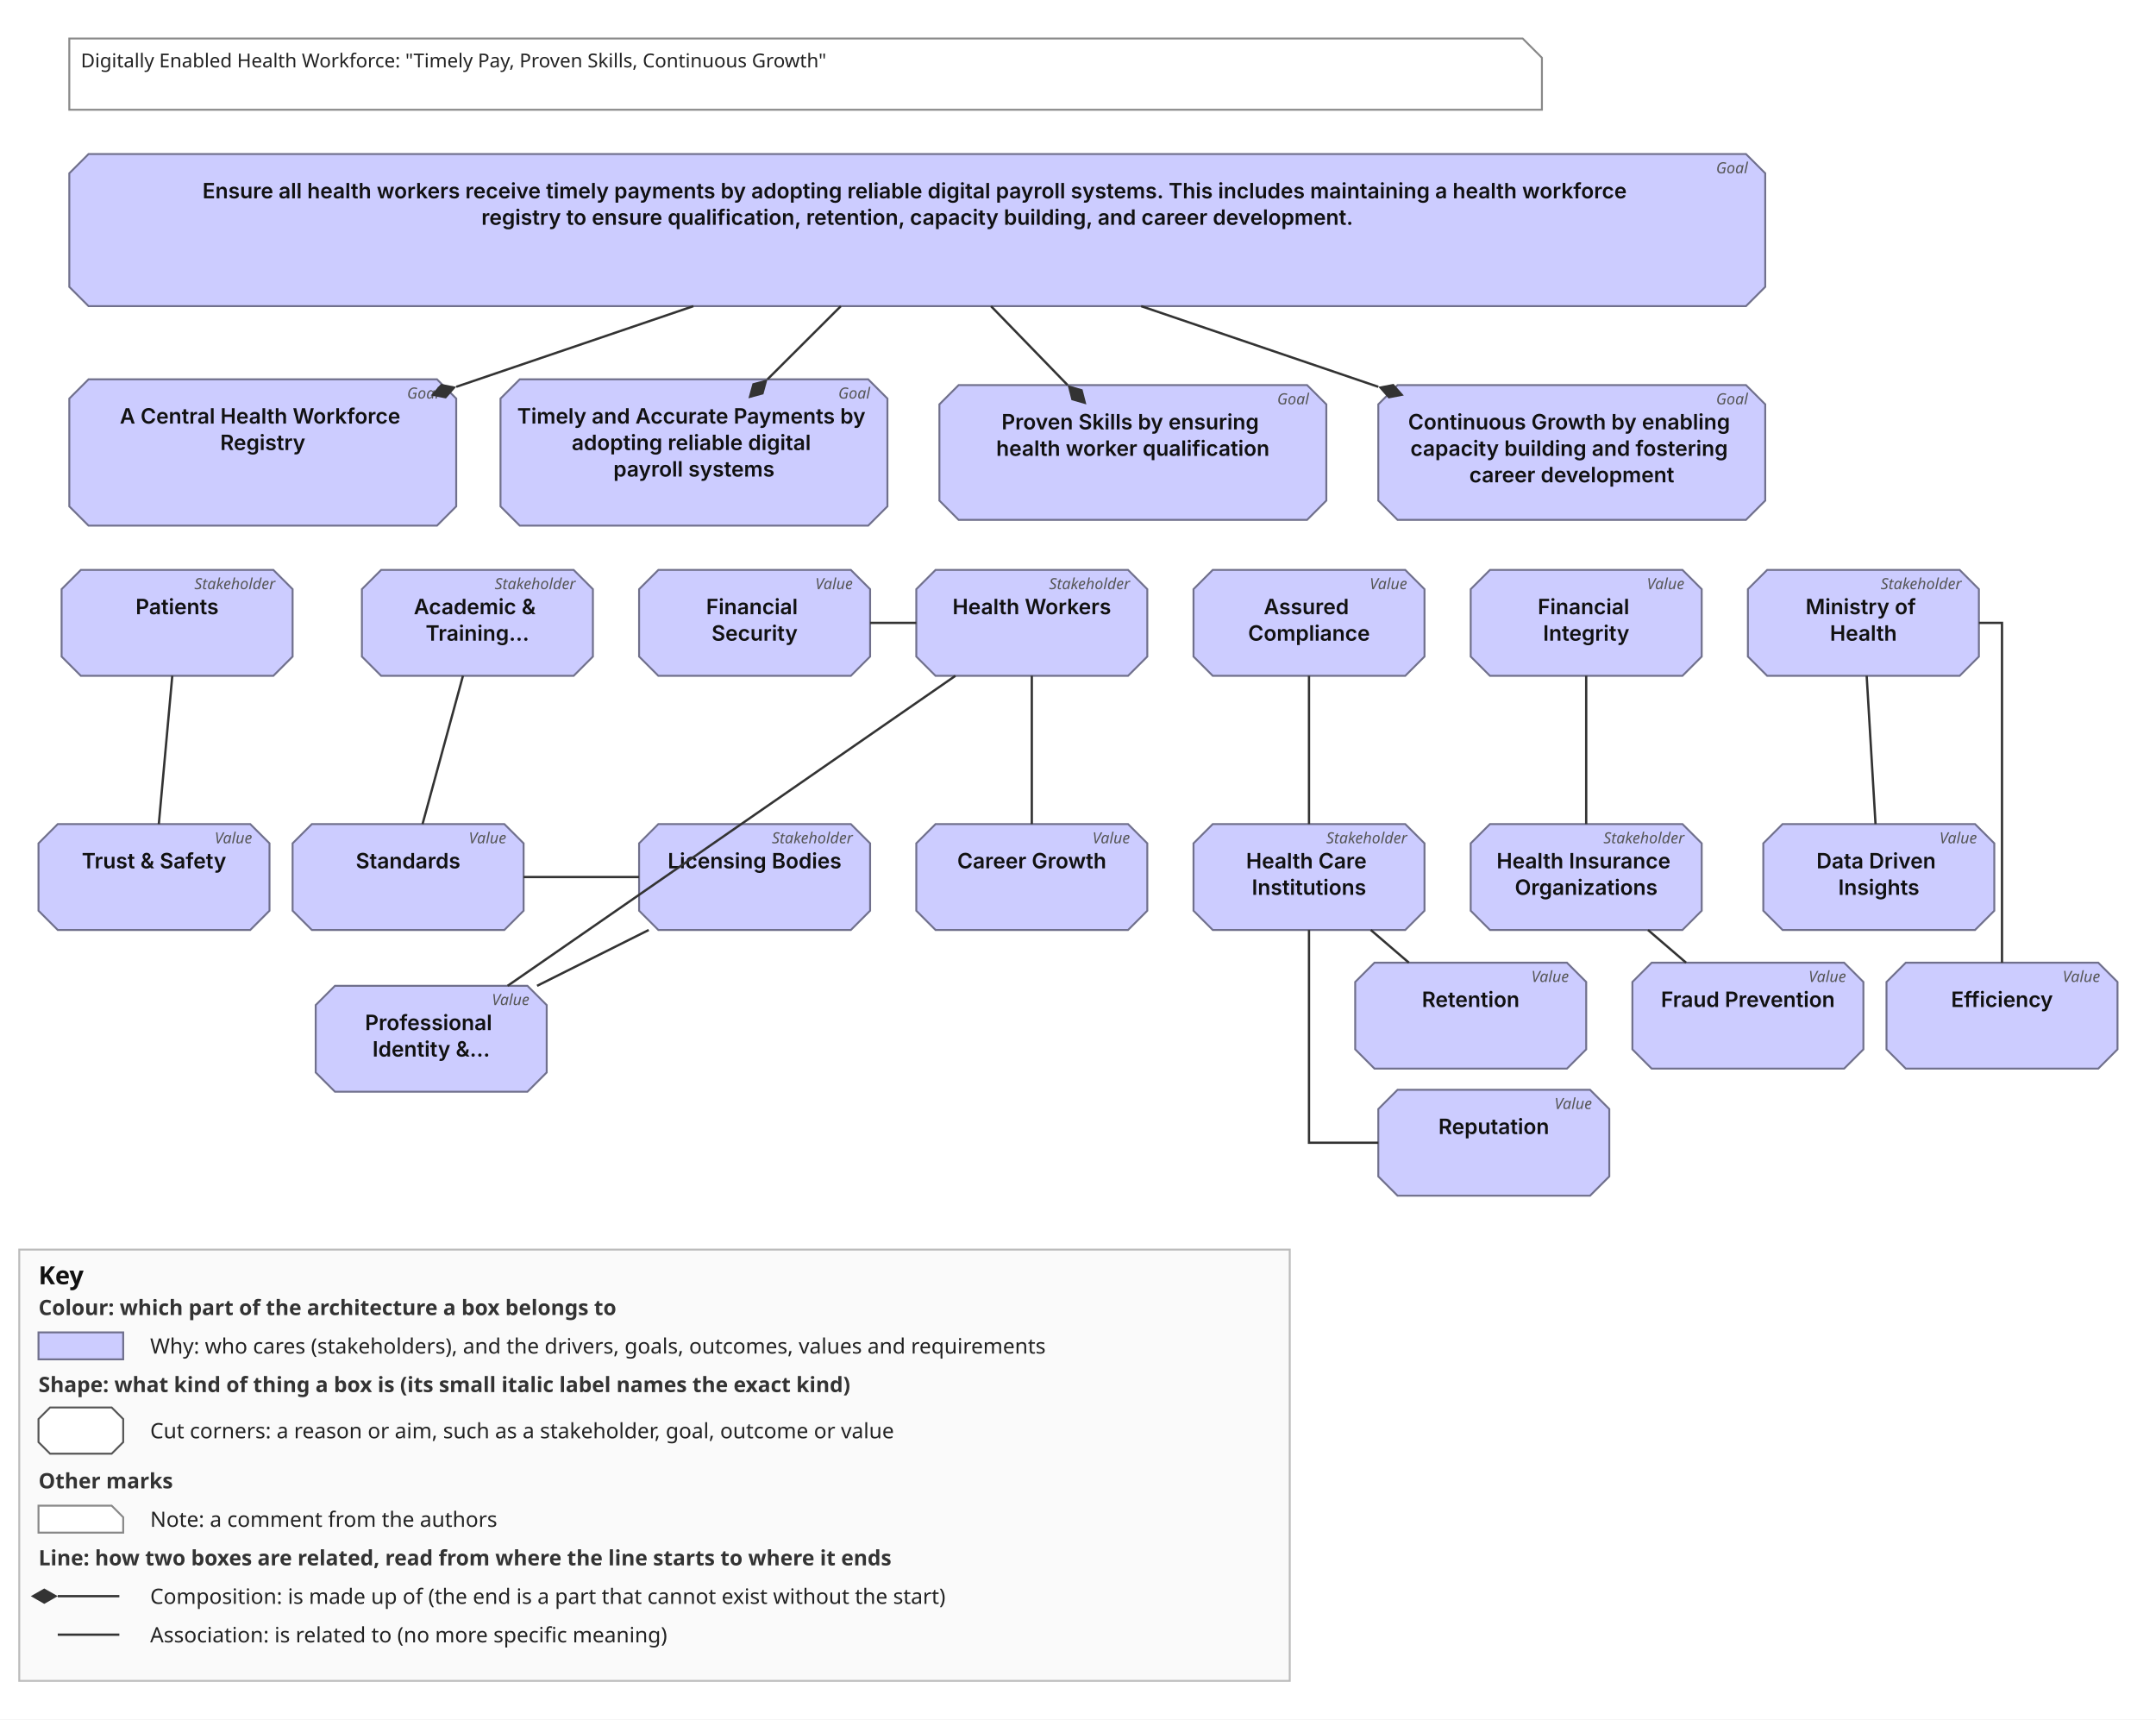
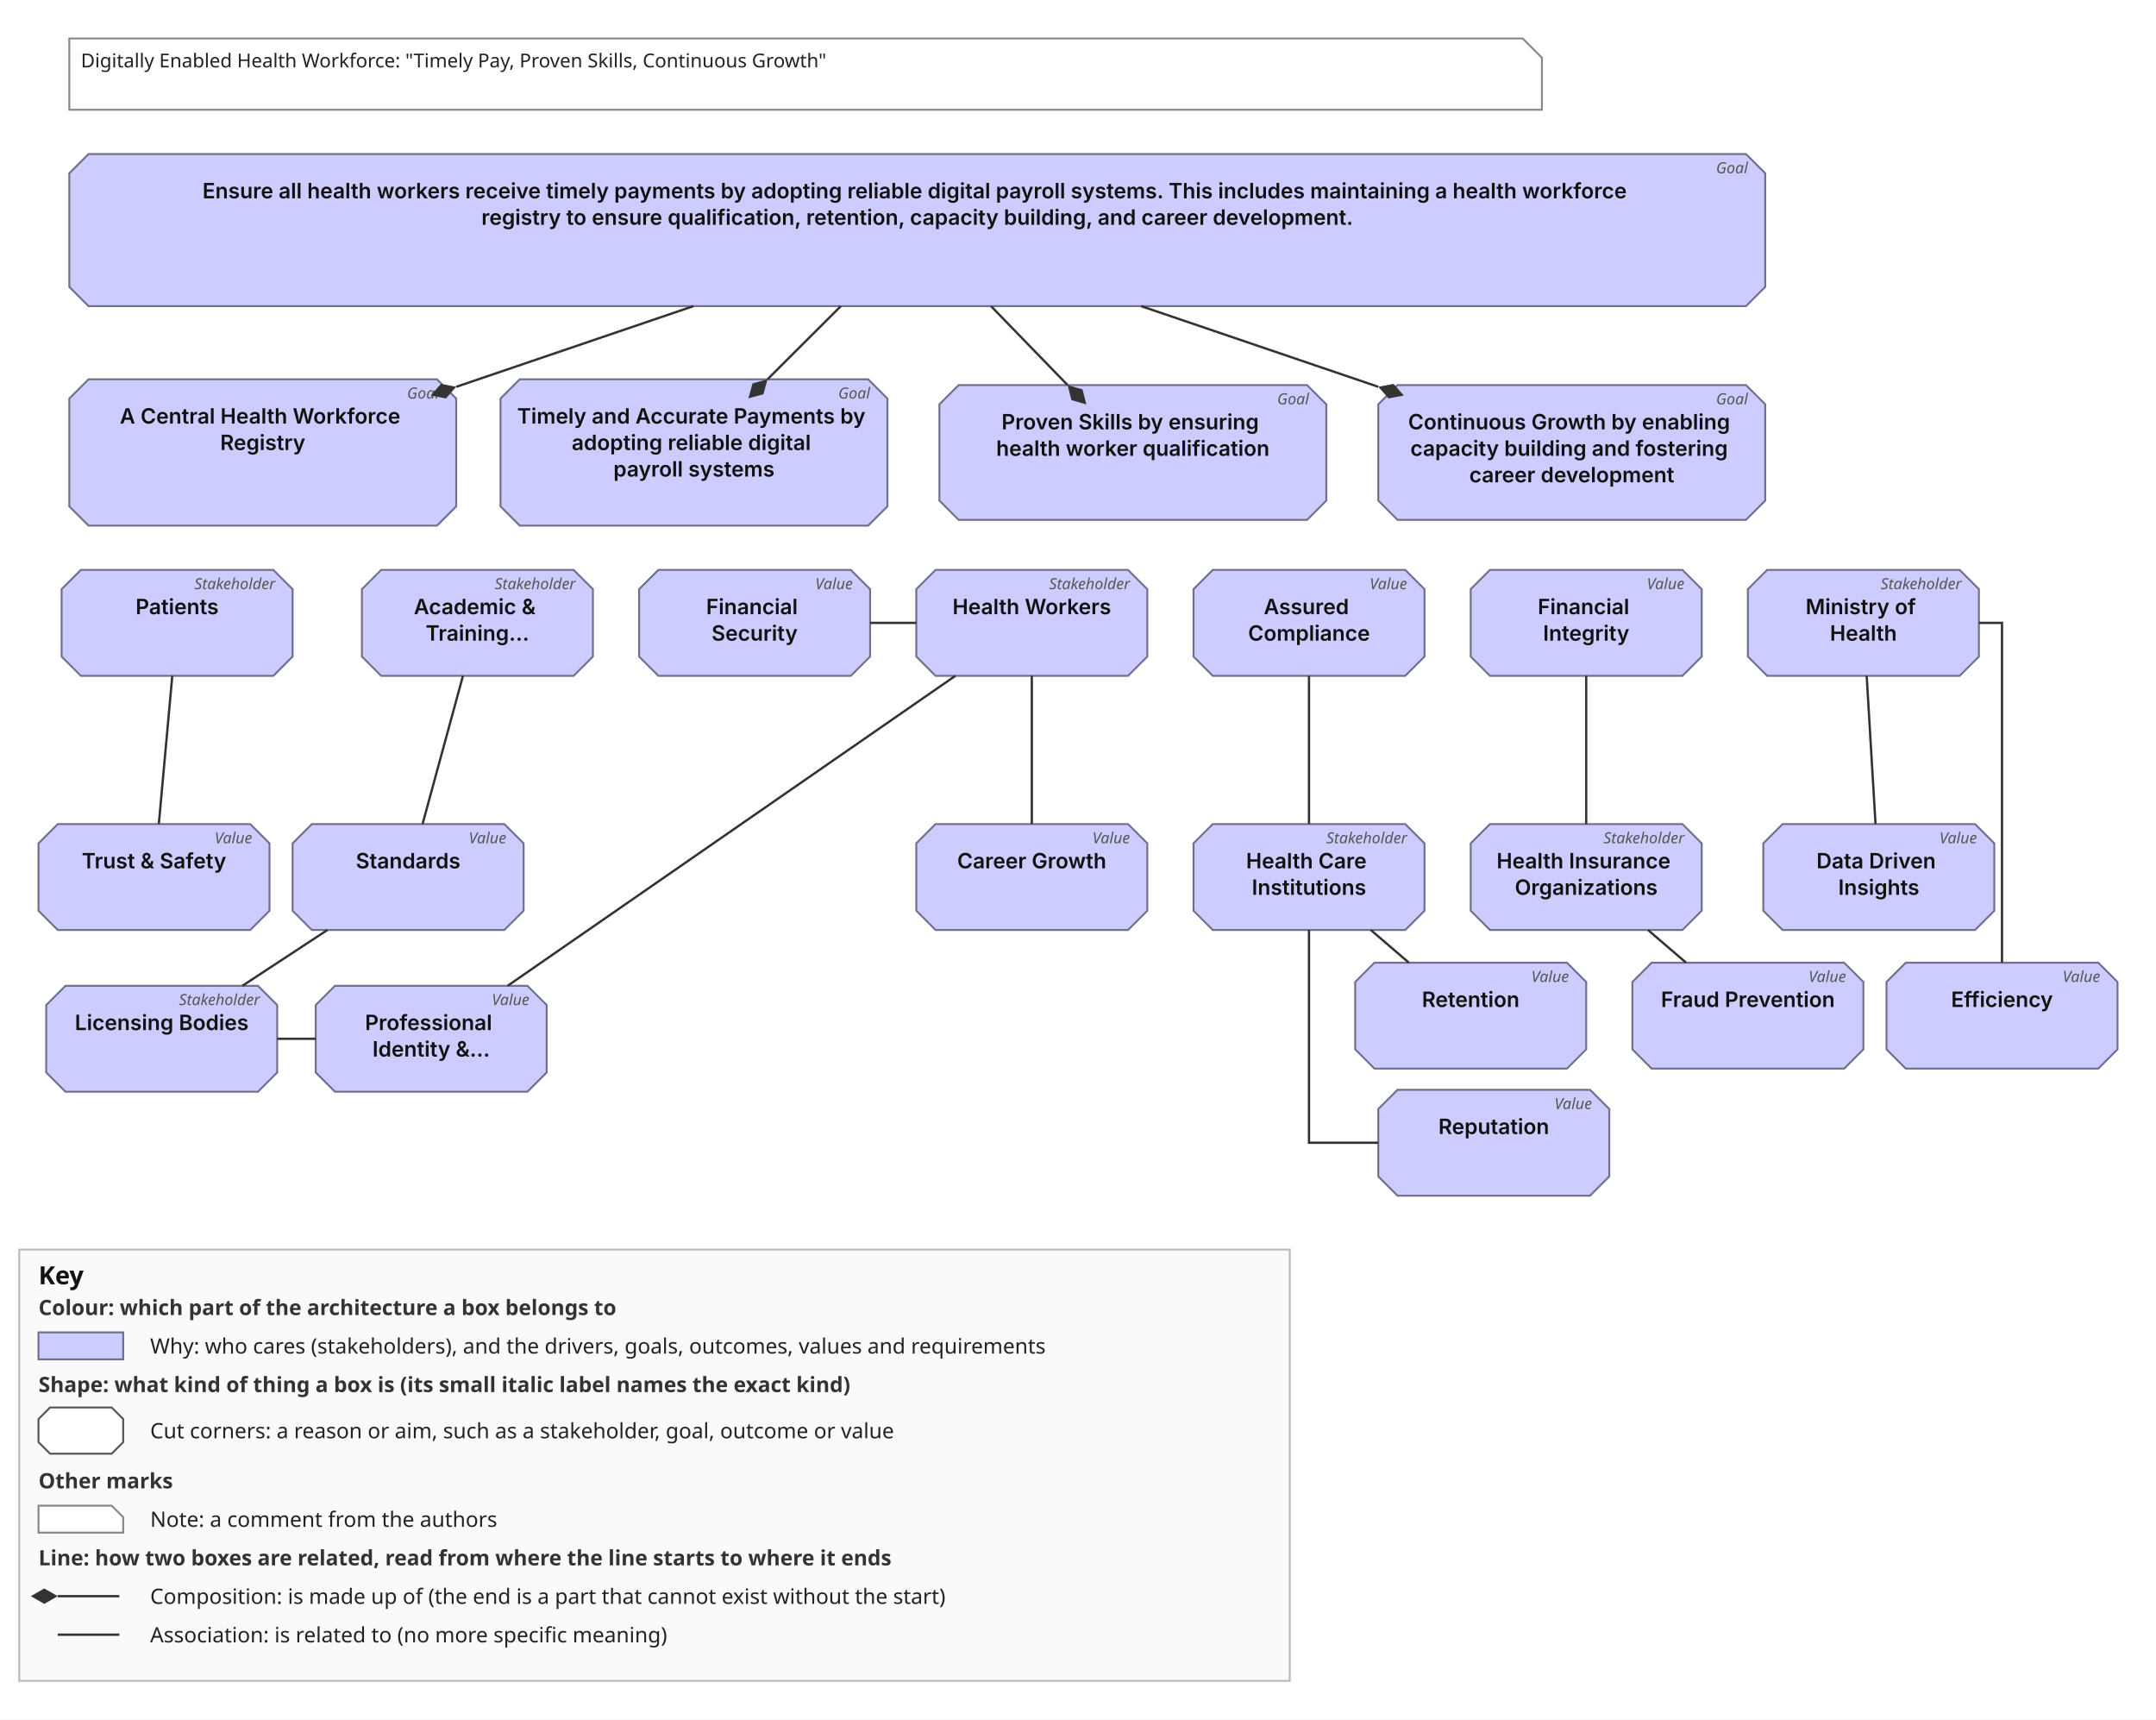
<svg xmlns="http://www.w3.org/2000/svg" viewBox="192 76 1120 893" width="1120" height="893" role="img" aria-labelledby="av-title">
  <style>
.av-name{font:600 11px system-ui,-apple-system,"Segoe UI",sans-serif;fill:#111}
.av-type{font:italic 8px system-ui,sans-serif;fill:#555}
.av-group{font:600 11px system-ui,sans-serif;fill:#333}
.av-note{font:10px system-ui,sans-serif;fill:#222}
.av-key{font:11px system-ui,sans-serif;fill:#222}
.av-keyh{font:600 11px system-ui,sans-serif;fill:#333}
.av-keyt{font:700 13px system-ui,sans-serif;fill:#111}
.av-rel{font:9px system-ui,sans-serif;fill:#333;paint-order:stroke;stroke:#fff;stroke-width:3px}
a:hover rect,a:hover polygon,a:focus rect,a:focus polygon{stroke:#06c;stroke-width:2.5}
</style>
  <defs>
    <marker id="arrow-open" viewBox="0 0 12 12" refX="11" refY="6" markerWidth="11" markerHeight="11" orient="auto-start-reverse" markerUnits="userSpaceOnUse">
      <path d="M1 1 L11 6 L1 11" fill="none" stroke="#333" stroke-width="1.3" />
    </marker>
    <marker id="arrow-filled" viewBox="0 0 12 12" refX="11" refY="6" markerWidth="11" markerHeight="11" orient="auto-start-reverse" markerUnits="userSpaceOnUse">
      <path d="M1 1 L11 6 L1 11 Z" fill="#333" />
    </marker>
    <marker id="arrow-small" viewBox="0 0 10 10" refX="9" refY="5" markerWidth="8" markerHeight="8" orient="auto-start-reverse" markerUnits="userSpaceOnUse">
      <path d="M1 1 L9 5 L1 9" fill="none" stroke="#333" stroke-width="1.2" />
    </marker>
    <marker id="triangle-hollow" viewBox="0 0 14 14" refX="13" refY="7" markerWidth="13" markerHeight="13" orient="auto-start-reverse" markerUnits="userSpaceOnUse">
      <path d="M1 1 L13 7 L1 13 Z" fill="#fff" stroke="#333" stroke-width="1.2" />
    </marker>
    <marker id="diamond-filled" viewBox="0 0 16 10" refX="1" refY="5" markerWidth="16" markerHeight="10" orient="auto-start-reverse" markerUnits="userSpaceOnUse">
      <path d="M1 5 L8 1 L15 5 L8 9 Z" fill="#333" />
    </marker>
    <marker id="diamond-hollow" viewBox="0 0 16 10" refX="1" refY="5" markerWidth="16" markerHeight="10" orient="auto-start-reverse" markerUnits="userSpaceOnUse">
      <path d="M1 5 L8 1 L15 5 L8 9 Z" fill="#fff" stroke="#333" stroke-width="1.2" />
    </marker>
    <marker id="dot" viewBox="0 0 8 8" refX="4" refY="4" markerWidth="7" markerHeight="7" orient="auto" markerUnits="userSpaceOnUse">
      <circle cx="4" cy="4" r="3.2" fill="#333" />
    </marker>
    <pattern id="missing" width="8" height="8" patternUnits="userSpaceOnUse" patternTransform="rotate(45)">
      <rect width="8" height="8" fill="#fff" />
      <line x1="0" y1="0" x2="0" y2="8" stroke="#d33" stroke-width="2" />
    </pattern>
  </defs>
  <rect x="192" y="76" width="1120" height="893" fill="#fff" />
  <a href="../../../en/dpi-h-ra/archimate/0.2.0/elements/a-central-health-workforce-registry/" target="_top">
    <polygon points="238,273 419,273 429,283 429,339 419,349 238,349 228,339 228,283" fill="#ccccff" stroke="#70708c" stroke-width="1" />
    <text class="av-type" x="420" y="283" text-anchor="end">Goal</text>
    <text class="av-name" x="328.5" y="296" text-anchor="middle">
      <tspan x="328.5" dy="0">A Central Health Workforce</tspan>
      <tspan x="328.5" dy="13.75">Registry</tspan>
    </text>
  </a>
  <a href="../../../en/dpi-h-ra/archimate/0.2.0/elements/timely-and-accurate-payments-by-adopting-reliable-digital/" target="_top">
    <polygon points="462,273 643,273 653,283 653,339 643,349 462,349 452,339 452,283" fill="#ccccff" stroke="#70708c" stroke-width="1" />
    <text class="av-type" x="644" y="283" text-anchor="end">Goal</text>
    <text class="av-name" x="552.5" y="296" text-anchor="middle">
      <tspan x="552.5" dy="0">Timely and Accurate Payments by</tspan>
      <tspan x="552.5" dy="13.75">adopting reliable digital</tspan>
      <tspan x="552.5" dy="13.75">payroll systems</tspan>
    </text>
  </a>
  <a href="../../../en/dpi-h-ra/archimate/0.2.0/elements/proven-skills-by-ensuring-health-worker-qualification/" target="_top">
    <polygon points="690,276 871,276 881,286 881,336 871,346 690,346 680,336 680,286" fill="#ccccff" stroke="#70708c" stroke-width="1" />
    <text class="av-type" x="872" y="286" text-anchor="end">Goal</text>
    <text class="av-name" x="780.5" y="299" text-anchor="middle">
      <tspan x="780.5" dy="0">Proven Skills by ensuring</tspan>
      <tspan x="780.5" dy="13.75">health worker qualification</tspan>
    </text>
  </a>
  <a href="../../../en/dpi-h-ra/archimate/0.2.0/elements/continuous-growth-by-enabling-capacity-building-and/" target="_top">
    <polygon points="918,276 1099,276 1109,286 1109,336 1099,346 918,346 908,336 908,286" fill="#ccccff" stroke="#70708c" stroke-width="1" />
    <text class="av-type" x="1100" y="286" text-anchor="end">Goal</text>
    <text class="av-name" x="1008.5" y="299" text-anchor="middle">
      <tspan x="1008.5" dy="0">Continuous Growth by enabling</tspan>
      <tspan x="1008.5" dy="13.75">capacity building and fostering</tspan>
      <tspan x="1008.5" dy="13.75">career development</tspan>
    </text>
  </a>
  <a href="../../../en/dpi-h-ra/archimate/0.2.0/elements/ensure-all-health-workers-receive-timely-payments-by/" target="_top">
    <polygon points="238,156 1099,156 1109,166 1109,225 1099,235 238,235 228,225 228,166" fill="#ccccff" stroke="#70708c" stroke-width="1" />
    <text class="av-type" x="1100" y="166" text-anchor="end">Goal</text>
    <text class="av-name" x="668.5" y="179" text-anchor="middle">
      <tspan x="668.5" dy="0">Ensure all health workers receive timely payments by adopting reliable digital payroll systems. This includes maintaining a health workforce</tspan>
      <tspan x="668.5" dy="13.75">registry to ensure qualification, retention, capacity building, and career development.</tspan>
    </text>
  </a>
  <g class="av-n">
    <polygon points="228,96 983,96 993,106 993,133 228,133" fill="#ffffff" stroke="#888" />
    <text class="av-note" x="234" y="111">
      <tspan x="234" dy="0">Digitally Enabled Health Workforce: "Timely Pay, Proven Skills, Continuous Growth"</tspan>
    </text>
  </g>
  <a href="../../../en/dpi-h-ra/archimate/0.2.0/elements/patients/" target="_top">
    <polygon points="234,372 334,372 344,382 344,417 334,427 234,427 224,417 224,382" fill="#ccccff" stroke="#70708c" stroke-width="1" />
    <text class="av-type" x="335" y="382" text-anchor="end">Stakeholder</text>
    <text class="av-name" x="284" y="395" text-anchor="middle">
      <tspan x="284" dy="0">Patients</tspan>
    </text>
  </a>
  <a href="../../../en/dpi-h-ra/archimate/0.2.0/elements/trust-safety/" target="_top">
    <polygon points="222,504 322,504 332,514 332,549 322,559 222,559 212,549 212,514" fill="#ccccff" stroke="#70708c" stroke-width="1" />
    <text class="av-type" x="323" y="514" text-anchor="end">Value</text>
    <text class="av-name" x="272" y="527" text-anchor="middle">
      <tspan x="272" dy="0">Trust &amp; Safety</tspan>
    </text>
  </a>
  <a href="../../../en/dpi-h-ra/archimate/0.2.0/elements/health-workers/" target="_top">
    <polygon points="678,372 778,372 788,382 788,417 778,427 678,427 668,417 668,382" fill="#ccccff" stroke="#70708c" stroke-width="1" />
    <text class="av-type" x="779" y="382" text-anchor="end">Stakeholder</text>
    <text class="av-name" x="728" y="395" text-anchor="middle">
      <tspan x="728" dy="0">Health Workers</tspan>
    </text>
  </a>
  <a href="../../../en/dpi-h-ra/archimate/0.2.0/elements/financial-integrity/" target="_top">
    <polygon points="966,372 1066,372 1076,382 1076,417 1066,427 966,427 956,417 956,382" fill="#ccccff" stroke="#70708c" stroke-width="1" />
    <text class="av-type" x="1067" y="382" text-anchor="end">Value</text>
    <text class="av-name" x="1016" y="395" text-anchor="middle">
      <tspan x="1016" dy="0">Financial</tspan>
      <tspan x="1016" dy="13.75">Integrity</tspan>
    </text>
  </a>
  <a href="../../../en/dpi-h-ra/archimate/0.2.0/elements/data-driven-insights/" target="_top">
    <polygon points="1118,504 1218,504 1228,514 1228,549 1218,559 1118,559 1108,549 1108,514" fill="#ccccff" stroke="#70708c" stroke-width="1" />
    <text class="av-type" x="1219" y="514" text-anchor="end">Value</text>
    <text class="av-name" x="1168" y="527" text-anchor="middle">
      <tspan x="1168" dy="0">Data Driven</tspan>
      <tspan x="1168" dy="13.75">Insights</tspan>
    </text>
  </a>
  <a href="../../../en/dpi-h-ra/archimate/0.2.0/elements/assured-compliance/" target="_top">
    <polygon points="822,372 922,372 932,382 932,417 922,427 822,427 812,417 812,382" fill="#ccccff" stroke="#70708c" stroke-width="1" />
    <text class="av-type" x="923" y="382" text-anchor="end">Value</text>
    <text class="av-name" x="872" y="395" text-anchor="middle">
      <tspan x="872" dy="0">Assured</tspan>
      <tspan x="872" dy="13.75">Compliance</tspan>
    </text>
  </a>
  <a href="../../../en/dpi-h-ra/archimate/0.2.0/elements/professional-identity-security/" target="_top">
    <polygon points="366,588 466,588 476,598 476,633 466,643 366,643 356,633 356,598" fill="#ccccff" stroke="#70708c" stroke-width="1" />
    <text class="av-type" x="467" y="598" text-anchor="end">Value</text>
    <text class="av-name" x="416" y="611" text-anchor="middle">
      <tspan x="416" dy="0">Professional</tspan>
      <tspan x="416" dy="13.75">Identity &amp;…</tspan>
    </text>
  </a>
  <a href="../../../en/dpi-h-ra/archimate/0.2.0/elements/health-care-institutions/" target="_top">
    <polygon points="822,504 922,504 932,514 932,549 922,559 822,559 812,549 812,514" fill="#ccccff" stroke="#70708c" stroke-width="1" />
    <text class="av-type" x="923" y="514" text-anchor="end">Stakeholder</text>
    <text class="av-name" x="872" y="527" text-anchor="middle">
      <tspan x="872" dy="0">Health Care</tspan>
      <tspan x="872" dy="13.75">Institutions</tspan>
    </text>
  </a>
  <a href="../../../en/dpi-h-ra/archimate/0.2.0/elements/health-insurance-organizations/" target="_top">
    <polygon points="966,504 1066,504 1076,514 1076,549 1066,559 966,559 956,549 956,514" fill="#ccccff" stroke="#70708c" stroke-width="1" />
    <text class="av-type" x="1067" y="514" text-anchor="end">Stakeholder</text>
    <text class="av-name" x="1016" y="527" text-anchor="middle">
      <tspan x="1016" dy="0">Health Insurance</tspan>
      <tspan x="1016" dy="13.75">Organizations</tspan>
    </text>
  </a>
  <a href="../../../en/dpi-h-ra/archimate/0.2.0/elements/fraud-prevention/" target="_top">
    <polygon points="1050,576 1150,576 1160,586 1160,621 1150,631 1050,631 1040,621 1040,586" fill="#ccccff" stroke="#70708c" stroke-width="1" />
    <text class="av-type" x="1151" y="586" text-anchor="end">Value</text>
    <text class="av-name" x="1100" y="599" text-anchor="middle">
      <tspan x="1100" dy="0">Fraud Prevention</tspan>
    </text>
  </a>
  <a href="../../../en/dpi-h-ra/archimate/0.2.0/elements/ministry-of-health/" target="_top">
    <polygon points="1110,372 1210,372 1220,382 1220,417 1210,427 1110,427 1100,417 1100,382" fill="#ccccff" stroke="#70708c" stroke-width="1" />
    <text class="av-type" x="1211" y="382" text-anchor="end">Stakeholder</text>
    <text class="av-name" x="1160" y="395" text-anchor="middle">
      <tspan x="1160" dy="0">Ministry of</tspan>
      <tspan x="1160" dy="13.75">Health</tspan>
    </text>
  </a>
  <a href="../../../en/dpi-h-ra/archimate/0.2.0/elements/efficiency/" target="_top">
    <polygon points="1182,576 1282,576 1292,586 1292,621 1282,631 1182,631 1172,621 1172,586" fill="#ccccff" stroke="#70708c" stroke-width="1" />
    <text class="av-type" x="1283" y="586" text-anchor="end">Value</text>
    <text class="av-name" x="1232" y="599" text-anchor="middle">
      <tspan x="1232" dy="0">Efficiency</tspan>
    </text>
  </a>
  <a href="../../../en/dpi-h-ra/archimate/0.2.0/elements/licensing-bodies/" target="_top">
-     <polygon points="534,504 634,504 644,514 644,549 634,559 534,559 524,549 524,514" fill="#ccccff" stroke="#70708c" stroke-width="1" />
-     <text class="av-type" x="635" y="514" text-anchor="end">Stakeholder</text>
-     <text class="av-name" x="584" y="527" text-anchor="middle">
-       <tspan x="584" dy="0">Licensing Bodies</tspan>
+     <polygon points="226,588 326,588 336,598 336,633 326,643 226,643 216,633 216,598" fill="#ccccff" stroke="#70708c" stroke-width="1" />
+     <text class="av-type" x="327" y="598" text-anchor="end">Stakeholder</text>
+     <text class="av-name" x="276" y="611" text-anchor="middle">
+       <tspan x="276" dy="0">Licensing Bodies</tspan>
    </text>
  </a>
  <a href="../../../en/dpi-h-ra/archimate/0.2.0/elements/standards/" target="_top">
    <polygon points="354,504 454,504 464,514 464,549 454,559 354,559 344,549 344,514" fill="#ccccff" stroke="#70708c" stroke-width="1" />
    <text class="av-type" x="455" y="514" text-anchor="end">Value</text>
    <text class="av-name" x="404" y="527" text-anchor="middle">
      <tspan x="404" dy="0">Standards</tspan>
    </text>
  </a>
  <a href="../../../en/dpi-h-ra/archimate/0.2.0/elements/academic-training-institutions/" target="_top">
    <polygon points="390,372 490,372 500,382 500,417 490,427 390,427 380,417 380,382" fill="#ccccff" stroke="#70708c" stroke-width="1" />
    <text class="av-type" x="491" y="382" text-anchor="end">Stakeholder</text>
    <text class="av-name" x="440" y="395" text-anchor="middle">
      <tspan x="440" dy="0">Academic &amp;</tspan>
      <tspan x="440" dy="13.75">Training…</tspan>
    </text>
  </a>
  <a href="../../../en/dpi-h-ra/archimate/0.2.0/elements/financial-security/" target="_top">
    <polygon points="534,372 634,372 644,382 644,417 634,427 534,427 524,417 524,382" fill="#ccccff" stroke="#70708c" stroke-width="1" />
    <text class="av-type" x="635" y="382" text-anchor="end">Value</text>
    <text class="av-name" x="584" y="395" text-anchor="middle">
      <tspan x="584" dy="0">Financial</tspan>
      <tspan x="584" dy="13.75">Security</tspan>
    </text>
  </a>
  <a href="../../../en/dpi-h-ra/archimate/0.2.0/elements/career-growth/" target="_top">
    <polygon points="678,504 778,504 788,514 788,549 778,559 678,559 668,549 668,514" fill="#ccccff" stroke="#70708c" stroke-width="1" />
    <text class="av-type" x="779" y="514" text-anchor="end">Value</text>
    <text class="av-name" x="728" y="527" text-anchor="middle">
      <tspan x="728" dy="0">Career Growth</tspan>
    </text>
  </a>
  <a href="../../../en/dpi-h-ra/archimate/0.2.0/elements/reputation/" target="_top">
    <polygon points="918,642 1018,642 1028,652 1028,687 1018,697 918,697 908,687 908,652" fill="#ccccff" stroke="#70708c" stroke-width="1" />
    <text class="av-type" x="1019" y="652" text-anchor="end">Value</text>
    <text class="av-name" x="968" y="665" text-anchor="middle">
      <tspan x="968" dy="0">Reputation</tspan>
    </text>
  </a>
  <a href="../../../en/dpi-h-ra/archimate/0.2.0/elements/retention/" target="_top">
    <polygon points="906,576 1006,576 1016,586 1016,621 1006,631 906,631 896,621 896,586" fill="#ccccff" stroke="#70708c" stroke-width="1" />
    <text class="av-type" x="1007" y="586" text-anchor="end">Value</text>
    <text class="av-name" x="956" y="599" text-anchor="middle">
      <tspan x="956" dy="0">Retention</tspan>
    </text>
  </a>
  <a href="../../../en/dpi-h-ra/archimate/0.2.0/relationships/id-6dba9e5cf5ac4e53b6df9ed8cef0b10f/" target="_top">
    <path d="M429 276.9 L552.2 235" fill="none" stroke="#333" stroke-width="1.2" marker-start="url(#diamond-filled)" />
    <path d="M429 276.9 L552.2 235" fill="none" stroke="transparent" stroke-width="8" />
  </a>
  <a href="../../../en/dpi-h-ra/archimate/0.2.0/relationships/id-4e0f6561af074c7c85c8cb61efd82bd8/" target="_top">
    <path d="M590.7 273 L628.8 235" fill="none" stroke="#333" stroke-width="1.2" marker-start="url(#diamond-filled)" />
    <path d="M590.7 273 L628.8 235" fill="none" stroke="transparent" stroke-width="8" />
  </a>
  <a href="../../../en/dpi-h-ra/archimate/0.2.0/relationships/id-11628f1f158b4ad998f5aeb4e3c63dbd/" target="_top">
    <path d="M746.6 276 L706.8 235" fill="none" stroke="#333" stroke-width="1.2" marker-start="url(#diamond-filled)" />
    <path d="M746.6 276 L706.8 235" fill="none" stroke="transparent" stroke-width="8" />
  </a>
  <a href="../../../en/dpi-h-ra/archimate/0.2.0/relationships/id-7c5d5423ae6e41c388071c2da93d5fe9/" target="_top">
    <path d="M908 276.9 L784.8 235" fill="none" stroke="#333" stroke-width="1.2" marker-start="url(#diamond-filled)" />
    <path d="M908 276.9 L784.8 235" fill="none" stroke="transparent" stroke-width="8" />
  </a>
  <a href="../../../en/dpi-h-ra/archimate/0.2.0/relationships/id-cc65670da4d74301a17360ac03bfeffb/" target="_top">
    <path d="M281.5 427 L274.5 504" fill="none" stroke="#333" stroke-width="1.2" />
    <path d="M281.5 427 L274.5 504" fill="none" stroke="transparent" stroke-width="8" />
  </a>
  <a href="../../../en/dpi-h-ra/archimate/0.2.0/relationships/id-e15649393fd7472688e24c5469ece6d6/" target="_top">
    <path d="M688.3 427 L455.7 588" fill="none" stroke="#333" stroke-width="1.2" />
    <path d="M688.3 427 L455.7 588" fill="none" stroke="transparent" stroke-width="8" />
  </a>
  <a href="../../../en/dpi-h-ra/archimate/0.2.0/relationships/id-f5659f20014c438fb8a128859617e06b/" target="_top">
    <path d="M872 504 L872 427" fill="none" stroke="#333" stroke-width="1.2" />
    <path d="M872 504 L872 427" fill="none" stroke="transparent" stroke-width="8" />
  </a>
  <a href="../../../en/dpi-h-ra/archimate/0.2.0/relationships/id-129509ba50094bf598c45909e03028a1/" target="_top">
    <path d="M1016 504 L1016 427" fill="none" stroke="#333" stroke-width="1.2" />
    <path d="M1016 504 L1016 427" fill="none" stroke="transparent" stroke-width="8" />
  </a>
  <a href="../../../en/dpi-h-ra/archimate/0.2.0/relationships/id-1089effac280430582f75d8dc4c4e537/" target="_top">
    <path d="M1067.9 576 L1048.1 559" fill="none" stroke="#333" stroke-width="1.2" />
    <path d="M1067.9 576 L1048.1 559" fill="none" stroke="transparent" stroke-width="8" />
  </a>
  <a href="../../../en/dpi-h-ra/archimate/0.2.0/relationships/id-3e73475ab54b4cf1b28ac3b54c742560/" target="_top">
    <path d="M1161.7 427 L1166.3 504" fill="none" stroke="#333" stroke-width="1.2" />
    <path d="M1161.7 427 L1166.3 504" fill="none" stroke="transparent" stroke-width="8" />
  </a>
  <a href="../../../en/dpi-h-ra/archimate/0.2.0/relationships/id-61dac3e51b3b4e3db885fa28eb12deba/" target="_top">
    <path d="M1220 399.5 L1232 399.5 L1232 576" fill="none" stroke="#333" stroke-width="1.2" />
    <path d="M1220 399.5 L1232 399.5 L1232 576" fill="none" stroke="transparent" stroke-width="8" />
  </a>
  <a href="../../../en/dpi-h-ra/archimate/0.2.0/relationships/id-a76fb47014c44c57a1a1a5cba998ffa7/" target="_top">
-     <path d="M529 559 L471 588" fill="none" stroke="#333" stroke-width="1.2" />
-     <path d="M529 559 L471 588" fill="none" stroke="transparent" stroke-width="8" />
+     <path d="M336 615.5 L356 615.5" fill="none" stroke="#333" stroke-width="1.2" />
+     <path d="M336 615.5 L356 615.5" fill="none" stroke="transparent" stroke-width="8" />
  </a>
  <a href="../../../en/dpi-h-ra/archimate/0.2.0/relationships/id-adaf5e4532934197acab6b4f60a17af7/" target="_top">
-     <path d="M464 531.5 L524 531.5" fill="none" stroke="#333" stroke-width="1.2" />
-     <path d="M464 531.5 L524 531.5" fill="none" stroke="transparent" stroke-width="8" />
+     <path d="M362.1 559 L317.9 588" fill="none" stroke="#333" stroke-width="1.2" />
+     <path d="M362.1 559 L317.9 588" fill="none" stroke="transparent" stroke-width="8" />
  </a>
  <a href="../../../en/dpi-h-ra/archimate/0.2.0/relationships/id-0231676aa04e4cbba4749d1db94f123f/" target="_top">
    <path d="M432.5 427 L411.5 504" fill="none" stroke="#333" stroke-width="1.2" />
    <path d="M432.5 427 L411.5 504" fill="none" stroke="transparent" stroke-width="8" />
  </a>
  <a href="../../../en/dpi-h-ra/archimate/0.2.0/relationships/id-2da29d7011204c9d9e293b0b1bfa00af/" target="_top">
    <path d="M644 399.5 L668 399.5" fill="none" stroke="#333" stroke-width="1.2" />
    <path d="M644 399.5 L668 399.5" fill="none" stroke="transparent" stroke-width="8" />
  </a>
  <a href="../../../en/dpi-h-ra/archimate/0.2.0/relationships/id-5b80c700a47d4d698522c304e0084d37/" target="_top">
    <path d="M728 504 L728 427" fill="none" stroke="#333" stroke-width="1.2" />
    <path d="M728 504 L728 427" fill="none" stroke="transparent" stroke-width="8" />
  </a>
  <a href="../../../en/dpi-h-ra/archimate/0.2.0/relationships/id-c085772426764fcfb67c5e083cd09ad2/" target="_top">
    <path d="M908 669.5 L872 669.5 L872 559" fill="none" stroke="#333" stroke-width="1.2" />
    <path d="M908 669.5 L872 669.5 L872 559" fill="none" stroke="transparent" stroke-width="8" />
  </a>
  <a href="../../../en/dpi-h-ra/archimate/0.2.0/relationships/id-dc5562cc158c4412a51a0b2c105a01ac/" target="_top">
    <path d="M923.9 576 L904.1 559" fill="none" stroke="#333" stroke-width="1.2" />
    <path d="M923.9 576 L904.1 559" fill="none" stroke="transparent" stroke-width="8" />
  </a>
  <g class="av-legend">
    <rect x="202" y="725" width="660" height="224" fill="#fafafa" stroke="#bbb" />
    <text class="av-keyt" x="212" y="743">Key</text>
    <text class="av-keyh" x="212" y="759">Colour: which part of the architecture a box belongs to</text>
    <rect x="212" y="768" width="44" height="14" fill="#ccccff" stroke="#70708c" />
    <text class="av-key" x="270" y="779">Why: who cares (stakeholders), and the drivers, goals, outcomes, values and requirements</text>
    <text class="av-keyh" x="212" y="799">Shape: what kind of thing a box is (its small italic label names the exact kind)</text>
    <polygon points="218,807 250,807 256,813 256,825 250,831 218,831 212,825 212,813" fill="#fff" stroke="#555" />
    <text class="av-key" x="270" y="823">Cut corners: a reason or aim, such as a stakeholder, goal, outcome or value</text>
    <text class="av-keyh" x="212" y="849">Other marks</text>
    <polygon points="212,858 250,858 256,864 256,872 212,872" fill="#fff" stroke="#888" />
    <text class="av-key" x="270" y="869">Note: a comment from the authors</text>
    <text class="av-keyh" x="212" y="889">Line: how two boxes are related, read from where the line starts to where it ends</text>
    <path d="M222 905 L254 905" fill="none" stroke="#333" stroke-width="1.2" marker-start="url(#diamond-filled)" />
    <text class="av-key" x="270" y="909">Composition: is made up of (the end is a part that cannot exist without the start)</text>
    <path d="M222 925 L254 925" fill="none" stroke="#333" stroke-width="1.2" />
    <text class="av-key" x="270" y="929">Association: is related to (no more specific meaning)</text>
  </g>
</svg>
